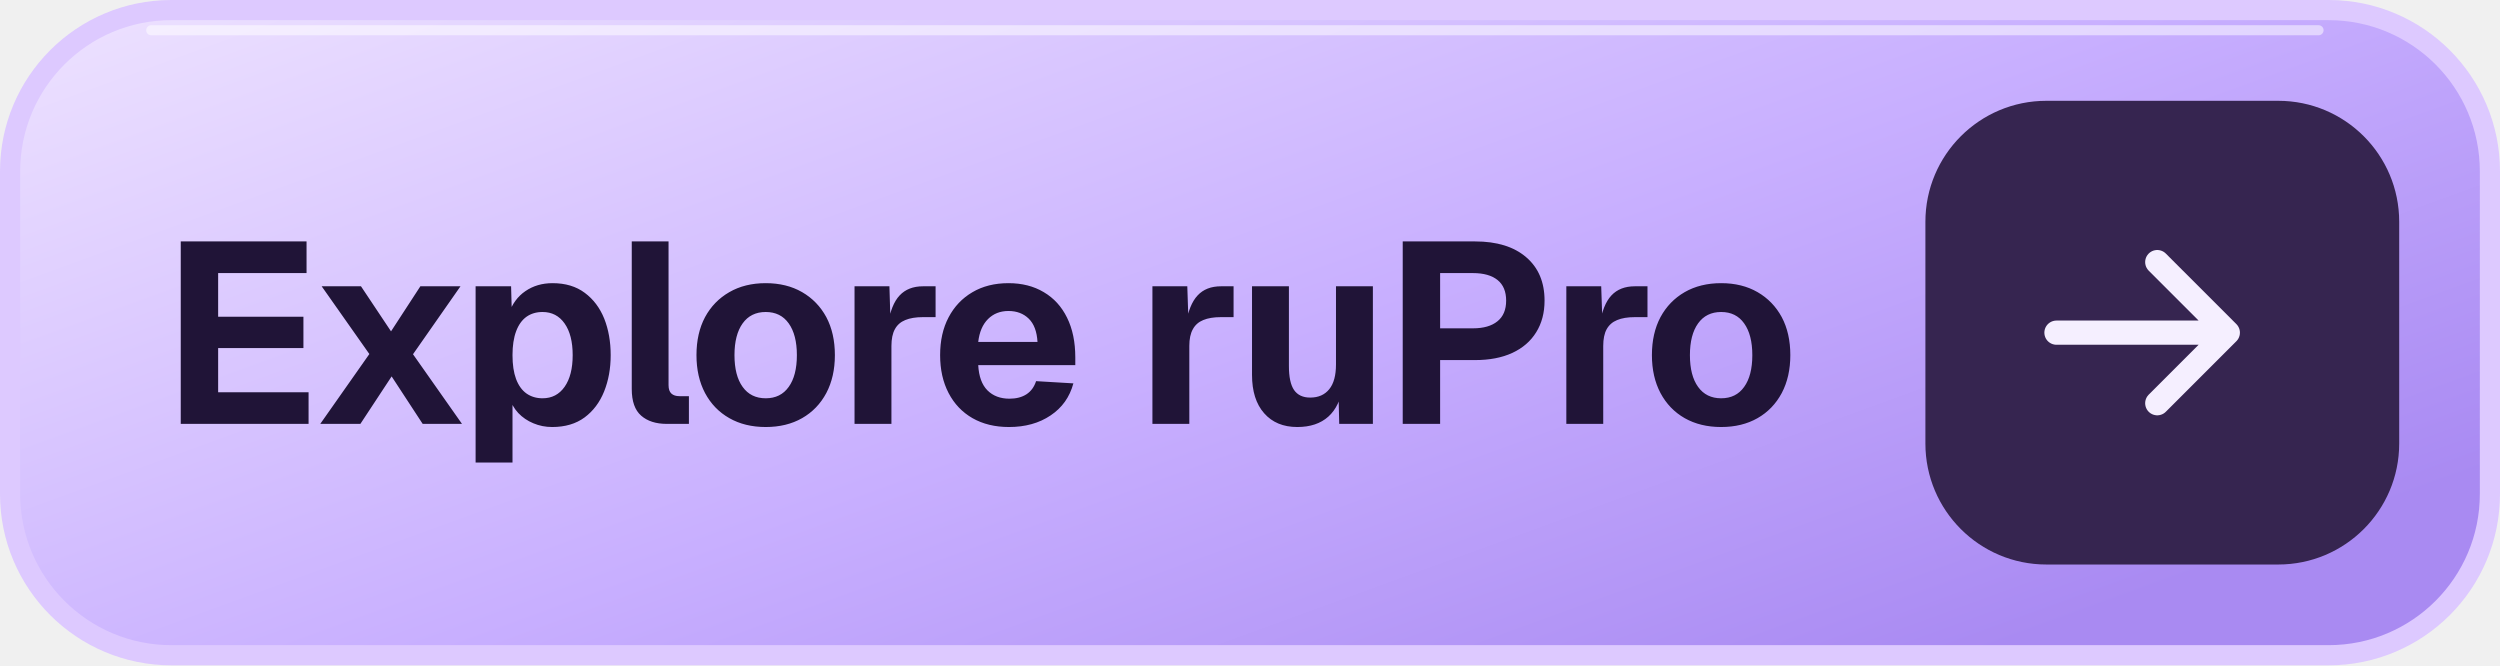
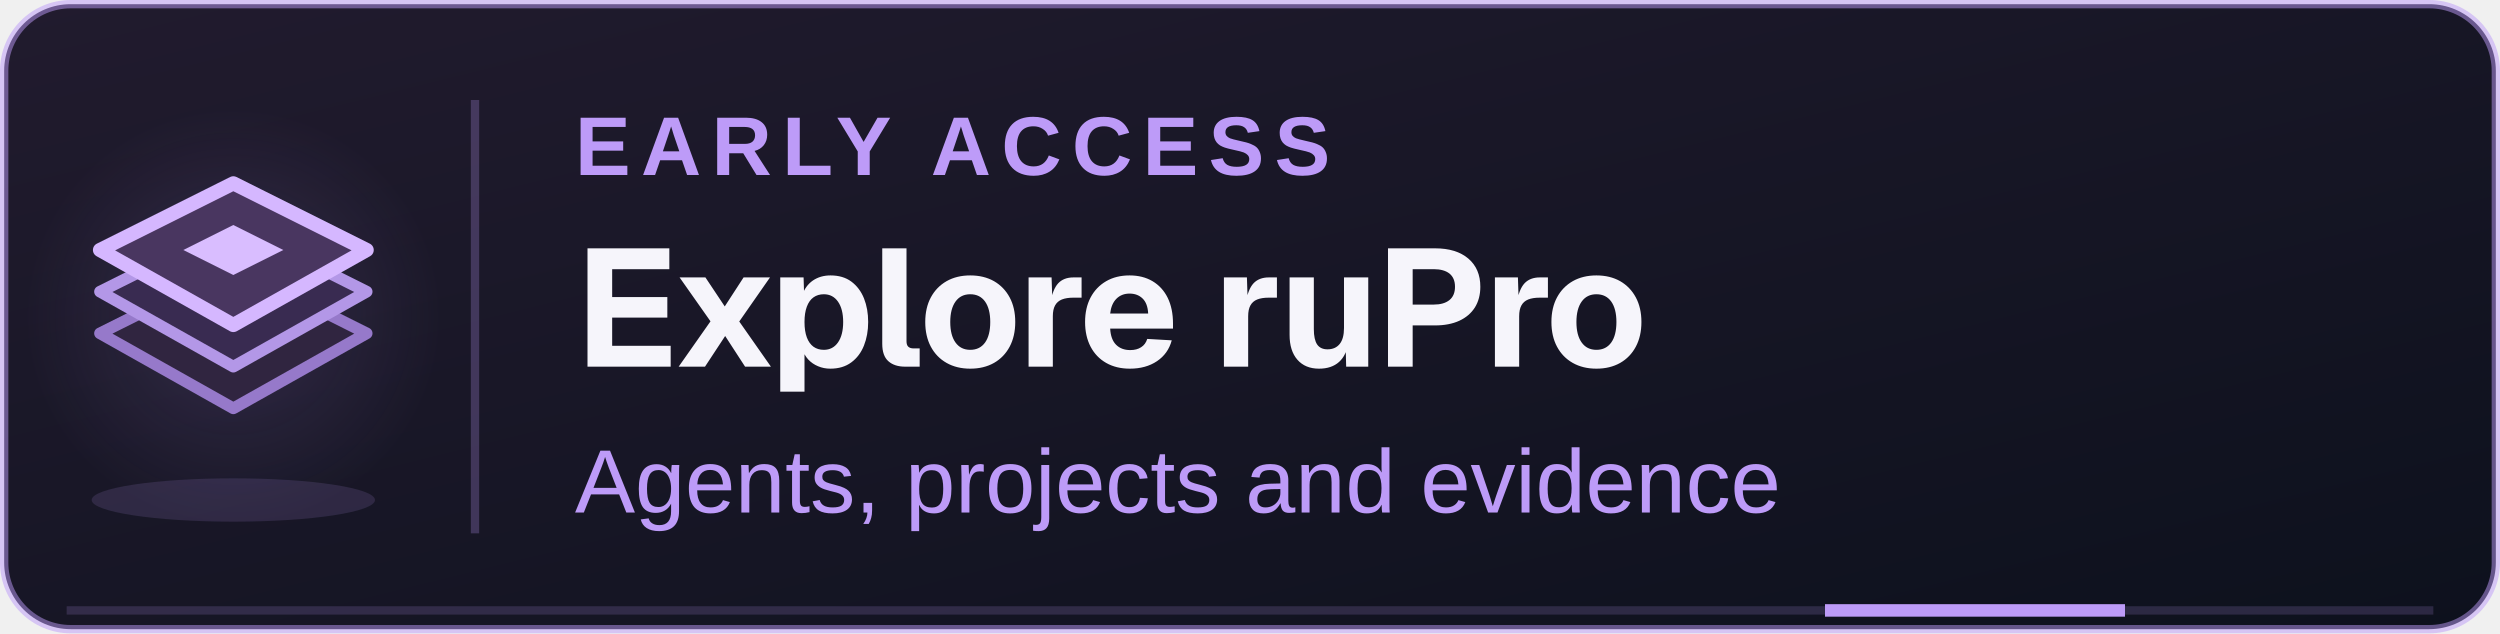
- <svg xmlns="http://www.w3.org/2000/svg" width="248" height="66" viewBox="0 0 248 66" role="img" aria-labelledby="title">
+ <svg xmlns="http://www.w3.org/2000/svg" width="300" height="76" viewBox="0 0 300 76" role="img" aria-labelledby="title desc">
  <defs>
-     <linearGradient id="face" x2="1" y2=".7">
-       <stop stop-color="#eee3ff" />
-       <stop offset=".58" stop-color="#c8afff" />
-       <stop offset="1" stop-color="#a98af2" />
+     <linearGradient id="surface" x2="1" y2="1">
+       <stop stop-color="#211b2e" />
+       <stop offset="1" stop-color="#0d111d" />
    </linearGradient>
-     <linearGradient id="light">
-       <stop stop-color="white" stop-opacity="0" />
-       <stop offset=".55" stop-color="white" stop-opacity=".56" />
-       <stop offset="1" stop-color="white" stop-opacity="0" />
-     </linearGradient>
-     <clipPath id="edge">
-       <rect x="1.5" y="1.5" width="245" height="63" rx="15" />
-     </clipPath>
+     <radialGradient id="glow">
+       <stop stop-color="#bd9bf8" stop-opacity=".15" />
+       <stop offset="1" stop-color="#bd9bf8" stop-opacity="0" />
+     </radialGradient>
  </defs>
-   <style>@media (prefers-reduced-motion: no-preference) {
- .shine{animation:sweep 4.8s ease-in-out infinite}
- .arrow{animation:advance 4.8s cubic-bezier(.2,.75,.3,1) infinite}
- @keyframes sweep{0%,18%{transform:translateX(0)}58%,100%{transform:translateX(360px)}}
- @keyframes advance{0%,27%,69%,100%{transform:translateX(0)}42%{transform:translateX(5px)}52%{transform:translateX(3px)}}
- }</style>
-   <rect x="1" y="1" width="246" height="64" rx="16" fill="url(#face)" stroke="#ddc9ff" stroke-width="2" />
-   <g clip-path="url(#edge)">
-     <path class="shine" fill="url(#light)" d="M-100 66l44-66h52l-44 66z" />
+   <style>
+ @media (prefers-reduced-motion:no-preference){
+ .signal{animation:travel 6s linear infinite}
+ .top{animation:lift 3.7s ease-in-out infinite}
+ .middle{animation:lift 3.7s -.2s ease-in-out infinite;animation-name:mid}
+ .play{animation:advance 4s ease-in-out infinite}
+ @keyframes travel{to{stroke-dashoffset:-284}}
+ @keyframes lift{0%,90%,100%{transform:translateY(0)}45%{transform:translateY(-5px)}}
+ @keyframes mid{0%,90%,100%{transform:translateY(0)}45%{transform:translateY(-2px)}}
+ @keyframes advance{0%,15%,75%,100%{transform:translateX(0)}45%{transform:translateX(3px)}}
+ }
+ </style>
+   <rect x=".5" y=".5" width="299" height="75" rx="8" fill="url(#surface)" stroke="#bd9bf8" stroke-opacity=".5" />
+   <circle cx="28" cy="38" r="25" fill="url(#glow)" />
+   <ellipse cx="28" cy="60" rx="17" ry="2.6" fill="#bd9bf8" opacity=".14" />
+   <g class="stack" stroke-linejoin="round">
+     <path d="m12 40 16-8 16 8-16 9z" fill="#302540" stroke="#9679ca" stroke-width="1.4" />
+     <path class="middle" d="m12 35 16-8 16 8-16 9z" fill="#392b51" stroke="#b397e7" stroke-width="1.4" />
+     <g class="top">
+       <path d="m12 30 16-8 16 8-16 9z" fill="#493660" stroke="#d5b7ff" stroke-width="1.7" />
+       <path d="m22 30 6-3 6 3-6 3z" fill="#d9bdff" />
+     </g>
  </g>
-   <path d="M15 3h215" stroke="white" stroke-opacity=".5" stroke-linecap="round" />
-   <rect x="191" y="10" width="47" height="46" rx="12" fill="#362550" />
-   <g class="arrow" fill="none" stroke="#f5efff" stroke-width="2.4" stroke-linecap="round" stroke-linejoin="round">
-     <path d="M204 33h17m-7-7 7 7-7 7" />
-   </g>
-   <path fill="#201437" d="M17.93 42.05V23.95H30.41V27.09H21.64V31.42H30.1V34.53H21.64V38.91H30.61V42.05ZM31.77 42.05 36.64 35.12 31.91 28.4H35.81L38.79 32.87L41.7 28.4H45.68L40.97 35.14L45.83 42.05H41.93L38.85 37.34L35.75 42.05ZM47.18 45.88V28.4H50.7L50.78 31.29L50.46 31.15Q50.97 29.66 52.12 28.88Q53.27 28.09 54.81 28.09Q56.73 28.09 58.01 29.05Q59.29 30 59.94 31.61Q60.58 33.23 60.58 35.23Q60.58 37.21 59.93 38.83Q59.28 40.45 57.99 41.41Q56.7 42.36 54.78 42.36Q53.78 42.36 52.91 41.99Q52.04 41.63 51.41 40.97Q50.79 40.3 50.52 39.39L50.84 39.17V45.88ZM53.82 39.51Q55.21 39.51 56.01 38.37Q56.81 37.23 56.81 35.23Q56.81 33.23 56.01 32.09Q55.21 30.95 53.82 30.95Q52.9 30.95 52.23 31.42Q51.56 31.9 51.2 32.86Q50.84 33.82 50.84 35.23Q50.84 36.64 51.19 37.59Q51.55 38.55 52.22 39.03Q52.9 39.51 53.82 39.51ZM66.15 42.05Q64.53 42.05 63.6 41.23Q62.67 40.42 62.67 38.59V23.95H66.32V38.21Q66.32 38.78 66.6 39.04Q66.88 39.3 67.4 39.3H68.34V42.05ZM75.96 42.36Q73.89 42.36 72.35 41.48Q70.8 40.6 69.94 38.99Q69.09 37.38 69.09 35.23Q69.09 33.06 69.94 31.46Q70.8 29.87 72.35 28.98Q73.89 28.09 75.96 28.09Q78.03 28.09 79.57 28.98Q81.11 29.87 81.97 31.46Q82.82 33.06 82.82 35.23Q82.82 37.38 81.97 38.99Q81.11 40.6 79.57 41.48Q78.03 42.36 75.96 42.36ZM75.96 39.51Q77.44 39.51 78.24 38.38Q79.05 37.26 79.05 35.23Q79.05 33.21 78.24 32.08Q77.44 30.95 75.96 30.95Q74.48 30.95 73.67 32.08Q72.86 33.21 72.86 35.23Q72.86 37.26 73.67 38.38Q74.48 39.51 75.96 39.51ZM84.77 42.05V28.4H88.23L88.35 32.31L88.07 32.25Q88.39 30.21 89.24 29.31Q90.09 28.4 91.57 28.4H92.81V31.46H91.55Q90.49 31.46 89.8 31.75Q89.11 32.03 88.77 32.66Q88.43 33.28 88.43 34.32V42.05ZM100.09 42.36Q98.01 42.36 96.47 41.48Q94.94 40.6 94.1 38.99Q93.26 37.38 93.26 35.23Q93.26 33.07 94.1 31.48Q94.94 29.88 96.46 28.99Q97.98 28.09 100.04 28.09Q102.05 28.09 103.54 28.98Q105.04 29.86 105.85 31.51Q106.67 33.16 106.67 35.46V36.22H97.04Q97.13 37.89 97.95 38.72Q98.78 39.55 100.14 39.55Q101.15 39.55 101.83 39.11Q102.5 38.67 102.78 37.81L106.48 38.03Q105.93 40.07 104.22 41.21Q102.52 42.36 100.09 42.36ZM97.04 33.92H102.92Q102.83 32.37 102.05 31.61Q101.27 30.85 100.04 30.85Q98.81 30.85 98.01 31.65Q97.21 32.45 97.04 33.92ZM114.32 42.05V28.4H117.78L117.91 32.31L117.62 32.25Q117.95 30.21 118.8 29.31Q119.64 28.4 121.13 28.4H122.37V31.46H121.11Q120.05 31.46 119.36 31.75Q118.67 32.03 118.33 32.66Q117.98 33.28 117.98 34.32V42.05ZM128.69 42.36Q126.6 42.36 125.4 40.99Q124.2 39.63 124.2 37.19V28.4H127.86V36.32Q127.86 37.94 128.37 38.69Q128.89 39.44 129.97 39.44Q131.19 39.44 131.86 38.61Q132.53 37.79 132.53 36.15V28.4H136.19V42.05H132.85L132.76 38.17L133.21 38.28Q132.92 40.3 131.77 41.33Q130.62 42.36 128.69 42.36ZM139.15 42.05V23.95H146.33Q149.57 23.95 151.39 25.51Q153.22 27.07 153.22 29.82Q153.22 31.63 152.39 32.96Q151.57 34.29 150.02 35.01Q148.48 35.72 146.33 35.72H142.86V42.05ZM142.86 32.57H146.12Q147.69 32.57 148.55 31.87Q149.41 31.18 149.41 29.82Q149.41 28.47 148.56 27.78Q147.7 27.09 146.12 27.09H142.86ZM155.38 42.05V28.4H158.84L158.97 32.31L158.68 32.25Q159 30.21 159.85 29.31Q160.7 28.4 162.18 28.4H163.43V31.46H162.17Q161.11 31.46 160.42 31.75Q159.73 32.03 159.38 32.66Q159.04 33.28 159.04 34.32V42.05ZM170.74 42.36Q168.67 42.36 167.12 41.48Q165.58 40.6 164.72 38.99Q163.87 37.38 163.87 35.23Q163.87 33.06 164.72 31.46Q165.58 29.87 167.12 28.98Q168.67 28.09 170.74 28.09Q172.81 28.09 174.35 28.98Q175.89 29.87 176.75 31.46Q177.6 33.06 177.6 35.23Q177.6 37.38 176.75 38.99Q175.89 40.6 174.35 41.48Q172.81 42.36 170.74 42.36ZM170.74 39.51Q172.22 39.51 173.02 38.38Q173.83 37.26 173.83 35.23Q173.83 33.21 173.02 32.08Q172.22 30.95 170.74 30.95Q169.26 30.95 168.45 32.08Q167.64 33.21 167.64 35.23Q167.64 37.26 168.45 38.38Q169.26 39.51 170.74 39.51Z" />
+   <path d="M57 12V64" stroke="#bd9bf8" stroke-opacity=".25" />
+   <text x="69" y="21" font-family="Arial,Helvetica,sans-serif" font-size="10" font-weight="700" letter-spacing="1.25" fill="#bd9bf8">EARLY ACCESS</text>
+   <path fill="#f6f5fb" d="M70.5 44V29.8H80.32V32.3H73.46V35.65H80.08V38.11H73.46V41.5H80.48V44ZM81.44 44 85.26 38.56 81.55 33.29H84.65L86.97 36.77L89.23 33.29H92.4L88.71 38.58L92.51 44H89.41L87.02 40.32L84.6 44ZM93.63 47V33.29H96.43L96.5 35.56L96.25 35.45Q96.65 34.28 97.55 33.66Q98.45 33.05 99.66 33.05Q101.16 33.05 102.16 33.79Q103.17 34.54 103.68 35.81Q104.18 37.07 104.18 38.64Q104.18 40.2 103.67 41.48Q103.16 42.75 102.15 43.49Q101.14 44.24 99.64 44.24Q98.85 44.24 98.17 43.95Q97.49 43.67 97 43.15Q96.51 42.62 96.29 41.91L96.54 41.74V47ZM98.86 41.98Q99.94 41.98 100.56 41.09Q101.18 40.2 101.18 38.64Q101.18 37.09 100.56 36.2Q99.94 35.31 98.86 35.31Q98.14 35.31 97.62 35.68Q97.1 36.05 96.82 36.8Q96.54 37.55 96.54 38.64Q96.54 39.74 96.82 40.49Q97.1 41.23 97.62 41.61Q98.14 41.98 98.86 41.98ZM108.62 44Q107.34 44 106.61 43.35Q105.87 42.7 105.87 41.26V29.8H108.78V40.95Q108.78 41.41 109 41.61Q109.22 41.81 109.63 41.81H110.36V44ZM116.43 44.24Q114.81 44.24 113.59 43.55Q112.37 42.86 111.7 41.6Q111.03 40.34 111.03 38.64Q111.03 36.94 111.7 35.69Q112.37 34.44 113.59 33.74Q114.81 33.05 116.43 33.05Q118.06 33.05 119.28 33.74Q120.49 34.44 121.16 35.69Q121.83 36.94 121.83 38.64Q121.83 40.34 121.16 41.6Q120.49 42.86 119.28 43.55Q118.06 44.24 116.43 44.24ZM116.43 41.98Q117.58 41.98 118.21 41.1Q118.83 40.23 118.83 38.64Q118.83 37.07 118.21 36.19Q117.58 35.31 116.43 35.31Q115.29 35.31 114.66 36.19Q114.03 37.07 114.03 38.64Q114.03 40.23 114.66 41.1Q115.29 41.98 116.43 41.98ZM123.43 44V33.29H126.19L126.29 36.37L126.06 36.32Q126.32 34.72 126.98 34Q127.65 33.29 128.81 33.29H129.79V35.72H128.8Q127.97 35.72 127.42 35.94Q126.88 36.16 126.61 36.65Q126.34 37.13 126.34 37.95V44ZM135.58 44.24Q133.95 44.24 132.74 43.55Q131.53 42.86 130.87 41.6Q130.21 40.34 130.21 38.64Q130.21 36.95 130.87 35.7Q131.53 34.45 132.73 33.75Q133.93 33.05 135.55 33.05Q137.13 33.05 138.3 33.74Q139.48 34.44 140.12 35.73Q140.76 37.03 140.76 38.83V39.43H133.22Q133.29 40.73 133.93 41.37Q134.57 42.01 135.63 42.01Q136.41 42.01 136.93 41.67Q137.46 41.34 137.67 40.67L140.61 40.84Q140.18 42.44 138.84 43.34Q137.5 44.24 135.58 44.24ZM133.22 37.62H137.78Q137.72 36.41 137.11 35.82Q136.5 35.23 135.55 35.23Q134.59 35.23 133.97 35.85Q133.35 36.47 133.22 37.62ZM146.87 44V33.29H149.63L149.73 36.37L149.5 36.32Q149.76 34.72 150.42 34Q151.09 33.29 152.25 33.29H153.23V35.72H152.24Q151.41 35.72 150.86 35.94Q150.32 36.16 150.05 36.65Q149.78 37.13 149.78 37.95V44ZM158.28 44.24Q156.63 44.24 155.69 43.17Q154.75 42.1 154.75 40.19V33.29H157.66V39.49Q157.66 40.75 158.06 41.34Q158.46 41.92 159.3 41.92Q160.24 41.92 160.76 41.28Q161.28 40.64 161.28 39.36V33.29H164.19V44H161.54L161.46 40.94L161.82 41.03Q161.59 42.62 160.69 43.43Q159.79 44.24 158.28 44.24ZM166.56 44V29.8H172.21Q174.76 29.8 176.2 31.03Q177.64 32.26 177.64 34.41Q177.64 35.84 176.99 36.89Q176.33 37.93 175.12 38.49Q173.9 39.05 172.21 39.05H169.52V44ZM169.52 36.55H172.04Q173.26 36.55 173.93 36.01Q174.6 35.47 174.6 34.41Q174.6 33.37 173.94 32.83Q173.27 32.3 172.04 32.3H169.52ZM179.39 44V33.29H182.15L182.25 36.37L182.02 36.32Q182.28 34.72 182.94 34Q183.61 33.29 184.77 33.29H185.75V35.72H184.76Q183.93 35.72 183.38 35.94Q182.84 36.16 182.57 36.65Q182.3 37.13 182.3 37.95V44ZM191.57 44.24Q189.95 44.24 188.73 43.55Q187.51 42.86 186.84 41.6Q186.17 40.34 186.17 38.64Q186.17 36.94 186.84 35.69Q187.51 34.44 188.73 33.74Q189.95 33.05 191.57 33.05Q193.2 33.05 194.42 33.74Q195.63 34.44 196.3 35.69Q196.97 36.94 196.97 38.64Q196.97 40.34 196.3 41.6Q195.63 42.86 194.42 43.55Q193.2 44.24 191.57 44.24ZM191.57 41.98Q192.72 41.98 193.35 41.1Q193.97 40.23 193.97 38.64Q193.97 37.07 193.35 36.19Q192.72 35.31 191.57 35.31Q190.43 35.31 189.8 36.19Q189.17 37.07 189.17 38.64Q189.17 40.23 189.8 41.1Q190.43 41.98 191.57 41.98Z" />
+   <text x="69" y="61.5" font-family="Arial,Helvetica,sans-serif" font-size="10.8" fill="#bd9bf8">Agents, projects and evidence</text>
+   <path d="M8 73.25H292" stroke="#bd9bf8" stroke-opacity=".17" />
+   <path class="signal" d="M8 73.25H292" stroke="#bd9bf8" stroke-width="1.5" stroke-dasharray="36 248" stroke-dashoffset="-211" />
</svg>
